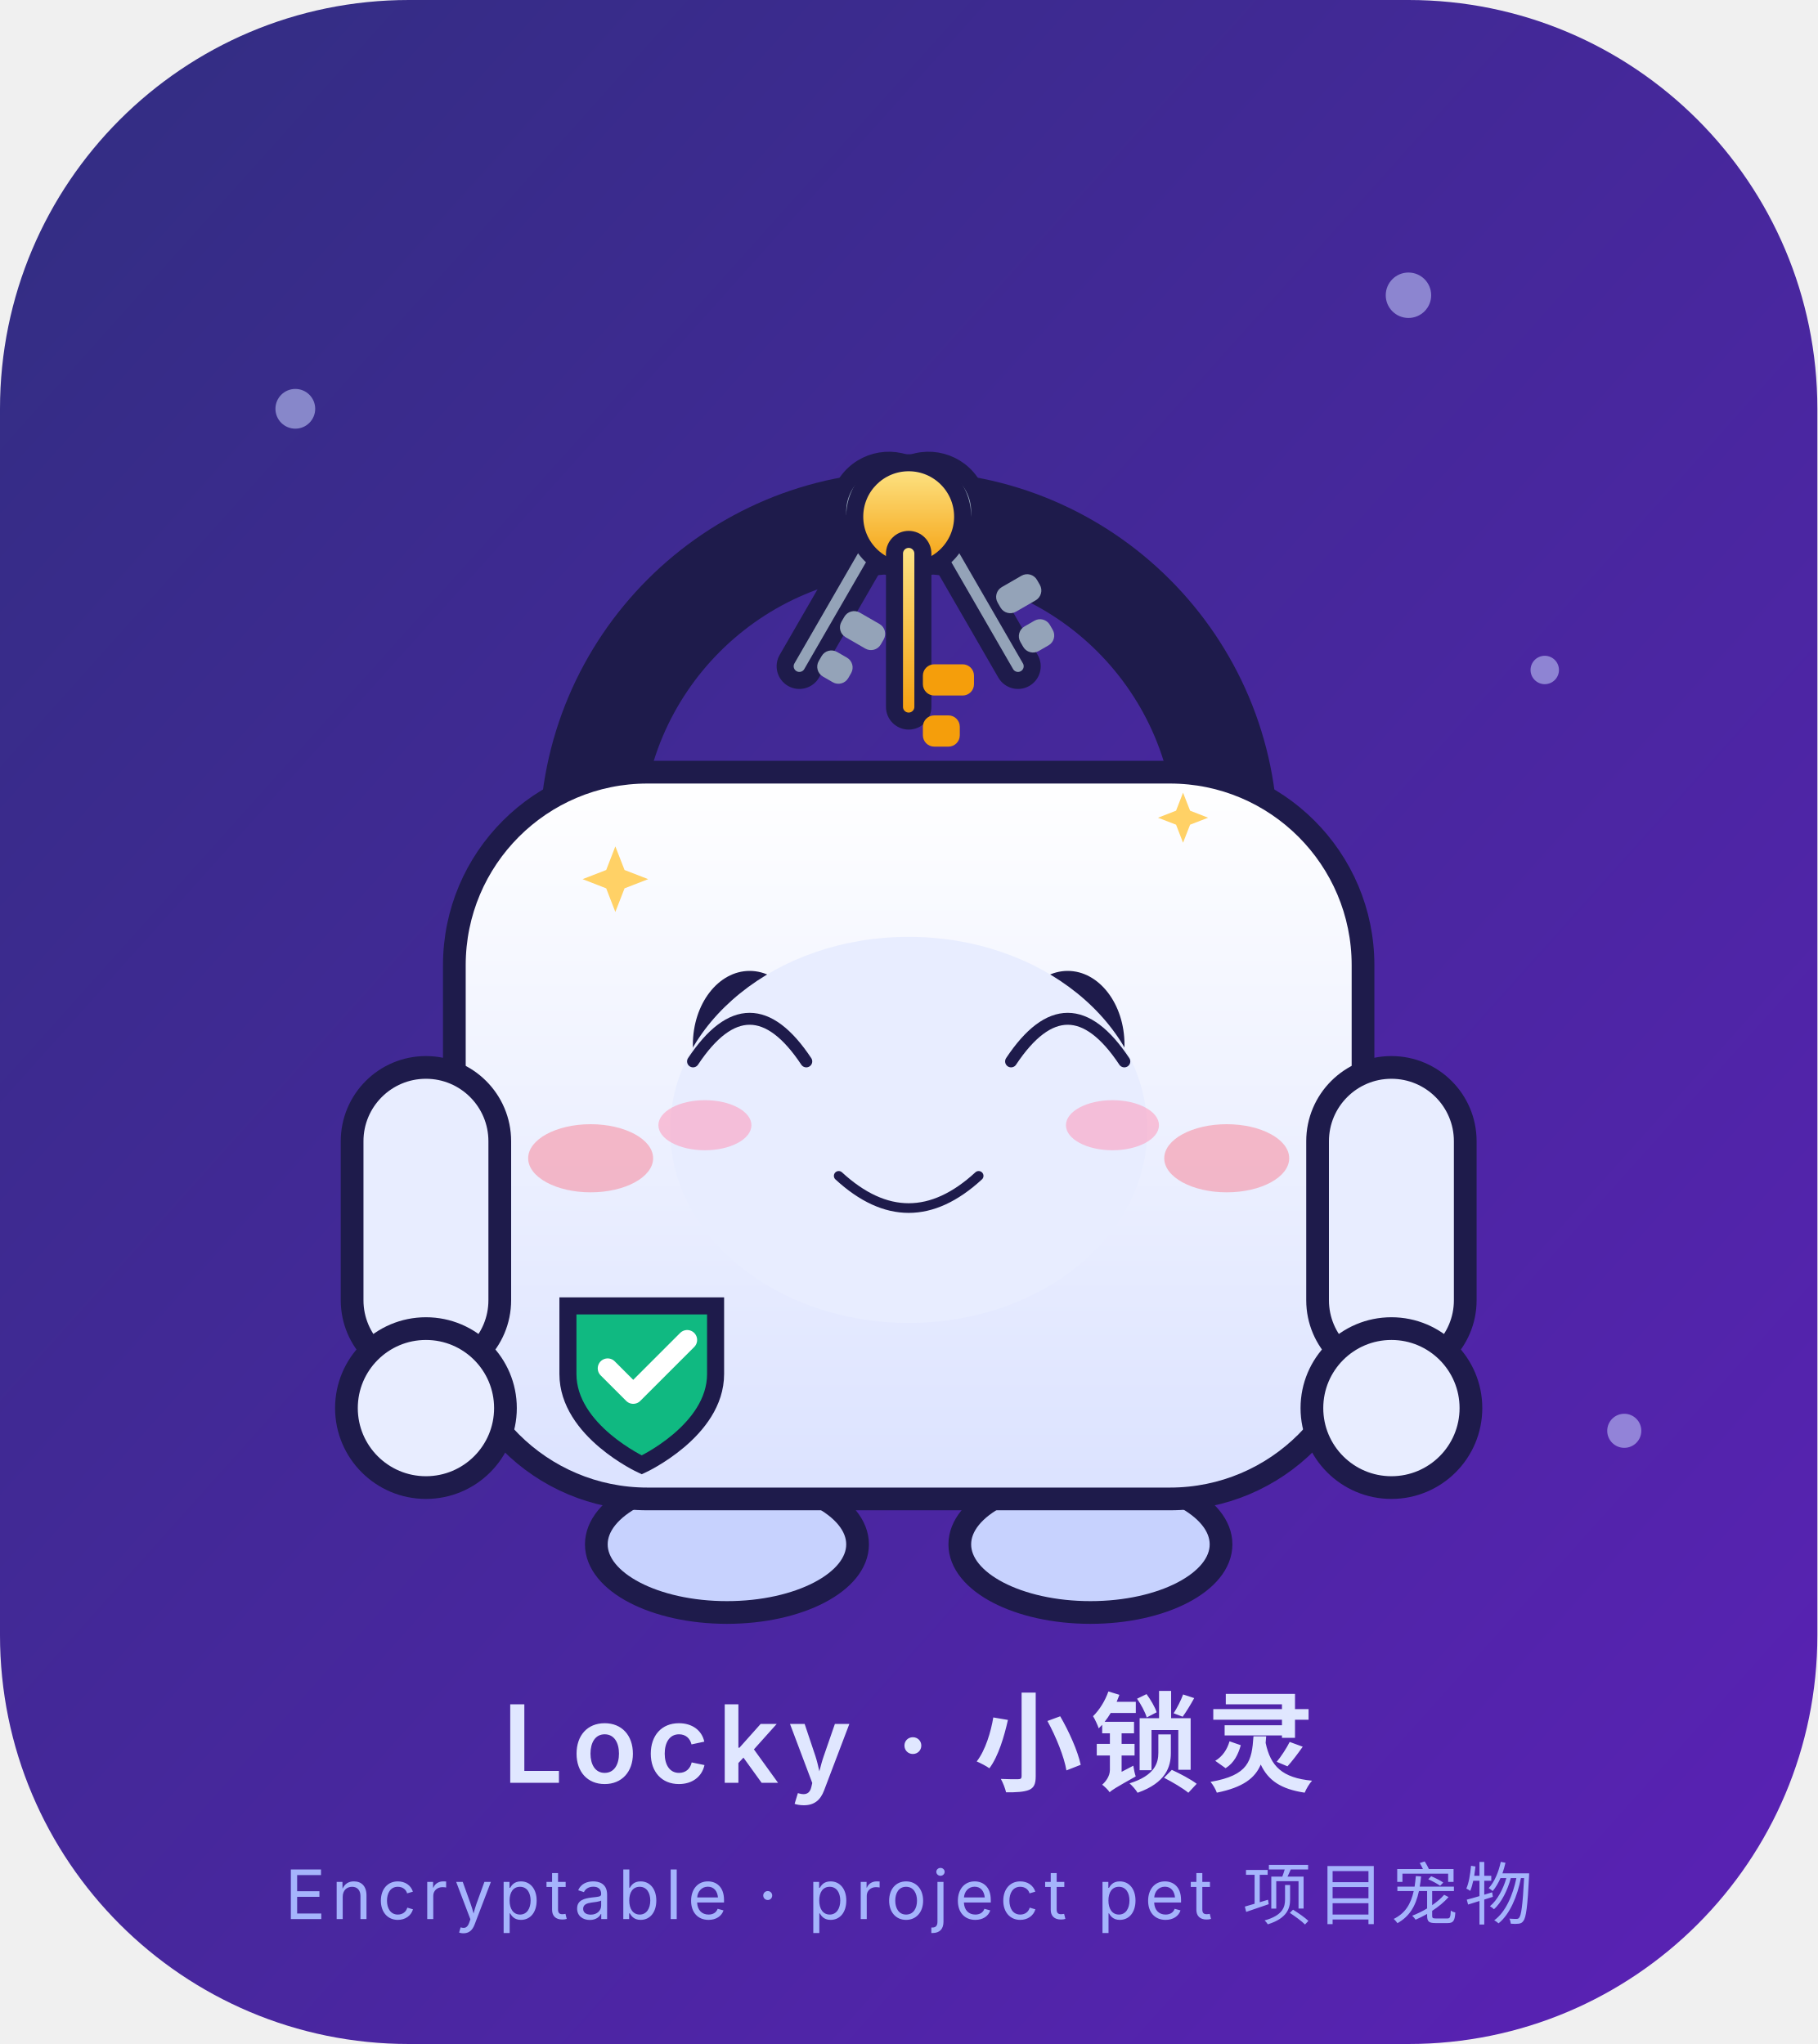
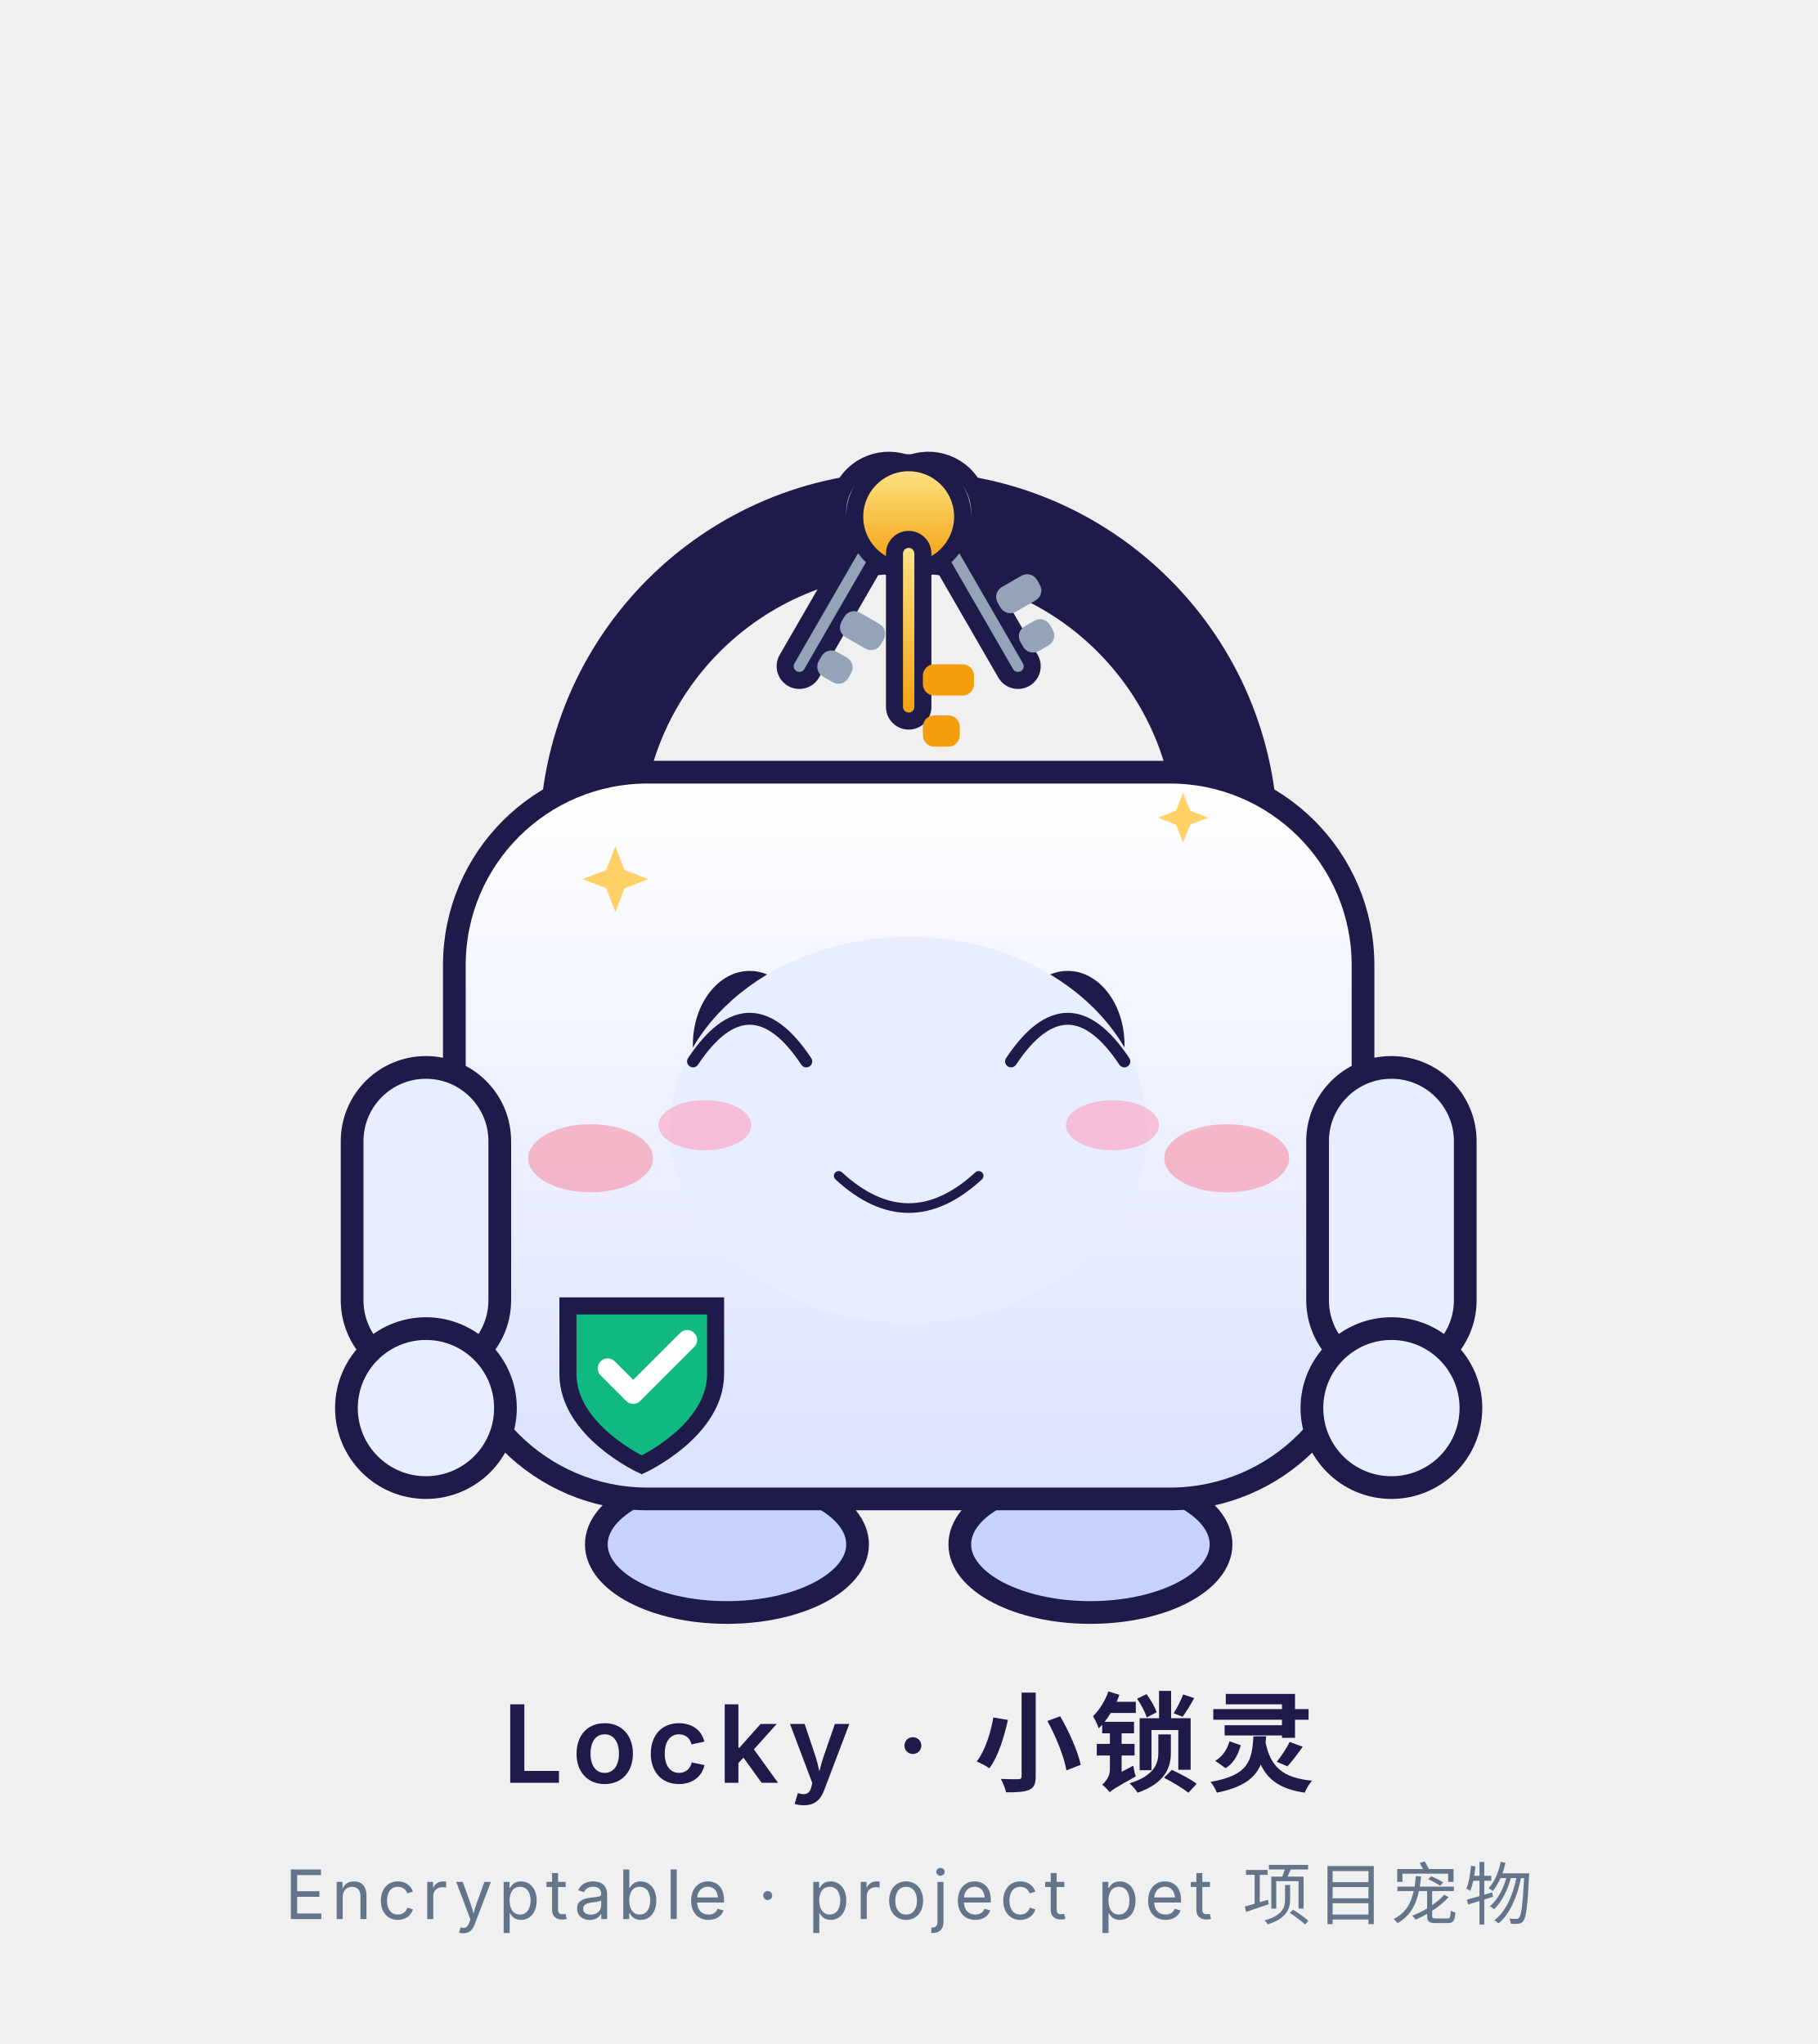
<svg xmlns="http://www.w3.org/2000/svg" viewBox="0 0 320 360" width="320" height="360" role="img" aria-label="Locky · 笑 Smile">
  <style>
.ex-motion { animation: ex-bob 3.2s ease-in-out infinite; transform-box: fill-box; transform-origin: 50% 50%; }
.ex-anim-tear { animation: ex-tear 1.8s ease-in infinite; transform-box: fill-box; transform-origin: center; }
.ex-anim-sweat { animation: ex-tear 1.5s ease-in infinite; transform-box: fill-box; transform-origin: center; }
.ex-anim-heart { animation: ex-heart 2.2s ease-out infinite; transform-box: fill-box; transform-origin: center; }
.ex-anim-spark { animation: ex-spark 1.9s ease-in-out infinite; transform-box: fill-box; transform-origin: center; }
.ex-anim-rain { animation: ex-rain 1.4s linear infinite; transform-box: fill-box; transform-origin: center; }
.ex-anim-confetti { animation: ex-confetti 2.4s linear infinite; transform-box: fill-box; transform-origin: center; }
.ex-anim-pulse { animation: ex-pulse 1.6s ease-in-out infinite; transform-box: fill-box; transform-origin: center; }
.ex-anim-knock { animation: ex-knock 0.55s ease-in-out infinite; transform-box: fill-box; transform-origin: center; }
.ex-anim-knockline { animation: ex-knockline 0.55s ease-out infinite; transform-box: fill-box; transform-origin: center; }
.ex-anim-palm { animation: ex-palm 0.9s ease-in-out infinite; transform-box: fill-box; transform-origin: center; }
.ex-anim-steam { animation: ex-steam 1.8s ease-out infinite; transform-box: fill-box; transform-origin: center; }
.ex-anim-shock { animation: ex-shock 0.5s ease-in-out infinite; transform-box: fill-box; transform-origin: center; }
.ex-anim-please { animation: ex-please 1.4s ease-in-out infinite; transform-box: fill-box; transform-origin: center; }
.ex-anim-drift { animation: ex-drift 4.5s ease-in-out infinite; transform-box: fill-box; transform-origin: center; }
@keyframes ex-bob { 0%,100% { transform: translateY(0); } 50% { transform: translateY(-3.36px); } }
@keyframes ex-tear { 0% { transform: translateY(0); opacity: 0; } 18% { opacity: 1; } 100% { transform: translateY(11.55px); opacity: 0; } }
@keyframes ex-heart { 0% { transform: translateY(0) scale(.65); opacity: 0; } 20% { opacity: 1; } 100% { transform: translateY(-18.9px) scale(1.15); opacity: 0; } }
@keyframes ex-spark { 0%,100% { transform: scale(.6) rotate(0deg); opacity: .3; } 50% { transform: scale(1.15) rotate(25deg); opacity: 1; } }
@keyframes ex-rain { 0% { transform: translateY(0); opacity: 0; } 20% { opacity: 1; } 100% { transform: translateY(12.6px); opacity: 0; } }
@keyframes ex-confetti { 0% { transform: translateY(-4px) rotate(0deg); opacity: 1; } 100% { transform: translateY(16.8px) rotate(200deg); opacity: 0; } }
@keyframes ex-pulse { 0%,100% { transform: scale(1); opacity: .35; } 50% { transform: scale(1.18); opacity: .7; } }
@keyframes ex-knock { 0%,100% { transform: translateX(4.73px); } 35% { transform: translateX(0); } }
@keyframes ex-knockline { 0%,100% { transform: scaleX(.6); opacity: .35; } 35% { transform: scaleX(1); opacity: 1; } }
@keyframes ex-palm { 0%,100% { transform: translateY(0) rotate(0deg); } 50% { transform: translateY(-1.26px) rotate(-4deg); } }
@keyframes ex-steam { 0% { transform: translateY(0); opacity: .7; } 100% { transform: translateY(-9.45px); opacity: 0; } }
@keyframes ex-shock { 0%,100% { transform: scaleX(.7); opacity: .4; } 50% { transform: scaleX(1.25); opacity: 1; } }
@keyframes ex-please { 0%,100% { transform: translateY(0); } 50% { transform: translateY(-1.89px); } }
@keyframes ex-drift { 0%,100% { transform: translateY(0); } 50% { transform: translateY(-2.1px); } }
@media (prefers-reduced-motion: reduce) {
  .ex-motion, [class*="ex-anim-"] { animation: none !important; }
}
</style>
  <g class="ex-motion ex-smile">
    <g class="ex-base">
      <defs>
-         <linearGradient id="bg" x1="0" y1="0" x2="1" y2="1">
-           <stop offset="0" stop-color="#312E81" />
-           <stop offset="1" stop-color="#5B21B6" />
-         </linearGradient>
        <linearGradient id="body" x1="0" y1="0" x2="0" y2="1">
          <stop offset="0" stop-color="#FFFFFF" />
          <stop offset="1" stop-color="#DBE2FF" />
        </linearGradient>
        <linearGradient id="keyGold" x1="0" y1="0" x2="0" y2="1">
          <stop offset="0" stop-color="#FDE68A" />
          <stop offset="1" stop-color="#F59E0B" />
        </linearGradient>
      </defs>
-       <rect width="320" height="360" rx="72" fill="url(#bg)" />
-       <g opacity="0.55" fill="#C7D2FE">
-         <circle cx="52" cy="72" r="3.5" />
-         <circle cx="272" cy="118" r="2.5" />
-         <circle cx="248" cy="52" r="4" />
-         <circle cx="70" cy="228" r="2.5" />
-         <circle cx="286" cy="252" r="3" />
-       </g>
      <g transform="translate(0,-10)">
        <ellipse cx="128" cy="282" rx="23" ry="12" fill="#C7D2FE" stroke="#1E1B4B" stroke-width="4" />
        <ellipse cx="192" cy="282" rx="23" ry="12" fill="#C7D2FE" stroke="#1E1B4B" stroke-width="4" />
        <path d="M104 158 A56 56 0 0 1 216 158" fill="none" stroke="#1E1B4B" stroke-width="18" stroke-linecap="round" />
        <g transform="rotate(-30 160 94)">
          <circle cx="160" cy="101" r="9" fill="#94A3B8" stroke="#1E1B4B" stroke-width="3" />
          <rect x="157.5" y="105" width="5" height="30" rx="2.5" fill="#94A3B8" stroke="#1E1B4B" stroke-width="3" />
          <rect x="162.5" y="119" width="8" height="5" rx="2" fill="#94A3B8" />
          <rect x="162.5" y="127" width="6" height="5" rx="2" fill="#94A3B8" />
        </g>
        <g transform="rotate(30 160 94)">
          <circle cx="160" cy="101" r="9" fill="#94A3B8" stroke="#1E1B4B" stroke-width="3" />
          <rect x="157.5" y="105" width="5" height="30" rx="2.5" fill="#94A3B8" stroke="#1E1B4B" stroke-width="3" />
          <rect x="162.5" y="119" width="8" height="5" rx="2" fill="#94A3B8" />
          <rect x="162.5" y="127" width="6" height="5" rx="2" fill="#94A3B8" />
        </g>
        <g>
          <circle cx="160" cy="101" r="9.5" fill="url(#keyGold)" stroke="#1E1B4B" stroke-width="3" />
          <rect x="157.5" y="105" width="5" height="32" rx="2.5" fill="url(#keyGold)" stroke="#1E1B4B" stroke-width="3" />
          <rect x="162.5" y="127" width="9" height="5.5" rx="2" fill="#F59E0B" />
          <rect x="162.5" y="136" width="6.5" height="5.5" rx="2" fill="#F59E0B" />
        </g>
        <rect x="80" y="146" width="160" height="128" rx="34" fill="url(#body)" stroke="#1E1B4B" stroke-width="4" />
        <rect x="62" y="198" width="26" height="54" rx="13" fill="#E8EDFF" stroke="#1E1B4B" stroke-width="4" />
        <rect x="232" y="198" width="26" height="54" rx="13" fill="#E8EDFF" stroke="#1E1B4B" stroke-width="4" />
        <circle cx="75" cy="258" r="14" fill="#E8EDFF" stroke="#1E1B4B" stroke-width="4" />
        <circle cx="245" cy="258" r="14" fill="#E8EDFF" stroke="#1E1B4B" stroke-width="4" />
        <path d="M100 240 h26 v12 c0 10 -13 16 -13 16 s-13 -6 -13 -16 z" fill="#10B981" stroke="#1E1B4B" stroke-width="3" />
        <path d="M107 251 l4.5 4.5 l9.5 -9.5" fill="none" stroke="#FFFFFF" stroke-width="3.5" stroke-linecap="round" stroke-linejoin="round" />
        <ellipse cx="132" cy="194" rx="10" ry="13" fill="#1E1B4B" />
        <ellipse cx="188" cy="194" rx="10" ry="13" fill="#1E1B4B" />
        <circle cx="135.5" cy="189" r="3.2" fill="#FFFFFF" />
        <circle cx="184.5" cy="189" r="3.2" fill="#FFFFFF" />
        <ellipse cx="104" cy="214" rx="11" ry="6" fill="#FB7185" opacity="0.45" />
        <ellipse cx="216" cy="214" rx="11" ry="6" fill="#FB7185" opacity="0.45" />
        <circle cx="160" cy="214" r="10.5" fill="#1E1B4B" />
        <path d="M153.5 220 h13 l4 15 h-21 z" fill="#1E1B4B" />
      </g>
-       <text x="160" y="314" text-anchor="middle" font-family="ui-sans-serif,-apple-system,'Segoe UI','Noto Sans SC','Microsoft YaHei',sans-serif" font-size="19" font-weight="600" fill="#E0E7FF" letter-spacing="1.5">Locky · 小锁灵</text>
-       <text x="160" y="338" text-anchor="middle" font-family="ui-sans-serif,-apple-system,'Segoe UI','Noto Sans SC','Microsoft YaHei',sans-serif" font-size="12" fill="#A5B4FC" letter-spacing="1">Encryptable · project pet 项目宠物</text>
+       <text x="160" y="314" text-anchor="middle" font-family="ui-sans-serif,-apple-system,'Segoe UI','Noto Sans SC','Microsoft YaHei',sans-serif" font-size="19" font-weight="600" fill="#1E1B4B" letter-spacing="1.5">Locky · 小锁灵</text>
+       <text x="160" y="338" text-anchor="middle" font-family="ui-sans-serif,-apple-system,'Segoe UI','Noto Sans SC','Microsoft YaHei',sans-serif" font-size="12" fill="#64748B" letter-spacing="1">Encryptable · project pet 项目宠物</text>
    </g>
    <g class="ex-face">
      <ellipse cx="160" cy="199" rx="42" ry="34" fill="#E8EDFF" />
      <path d="M 122.03,186.94 Q 132,171.93 141.97,186.94" fill="none" stroke="#1E1B4B" stroke-width="2.1" stroke-linecap="round" />
      <path d="M 178.03,186.94 Q 188,171.93 197.97,186.94" fill="none" stroke="#1E1B4B" stroke-width="2.1" stroke-linecap="round" />
      <path d="M 147.68,207.1 Q 160,218.44 172.32,207.1" fill="none" stroke="#1E1B4B" stroke-width="1.7" stroke-linecap="round" />
      <ellipse cx="124.12" cy="198.18" rx="8.19" ry="4.41" fill="#FF8FB3" opacity="0.5" />
      <ellipse cx="195.88" cy="198.18" rx="8.19" ry="4.41" fill="#FF8FB3" opacity="0.5" />
      <path class="ex-anim-spark" style="animation-delay:0.0s" d="M 108.35,149.07 L 109.97,153.23 L 114.13,154.84 L 109.97,156.46 L 108.35,160.62 L 106.74,156.46 L 102.58,154.84 L 106.74,153.23 Z" fill="#FFD166" />
      <path class="ex-anim-spark" style="animation-delay:0.5s" d="M 208.31,139.61 L 209.55,142.78 L 212.72,144.02 L 209.55,145.25 L 208.31,148.43 L 207.08,145.25 L 203.9,144.02 L 207.08,142.78 Z" fill="#FFD166" />
    </g>
  </g>
</svg>
